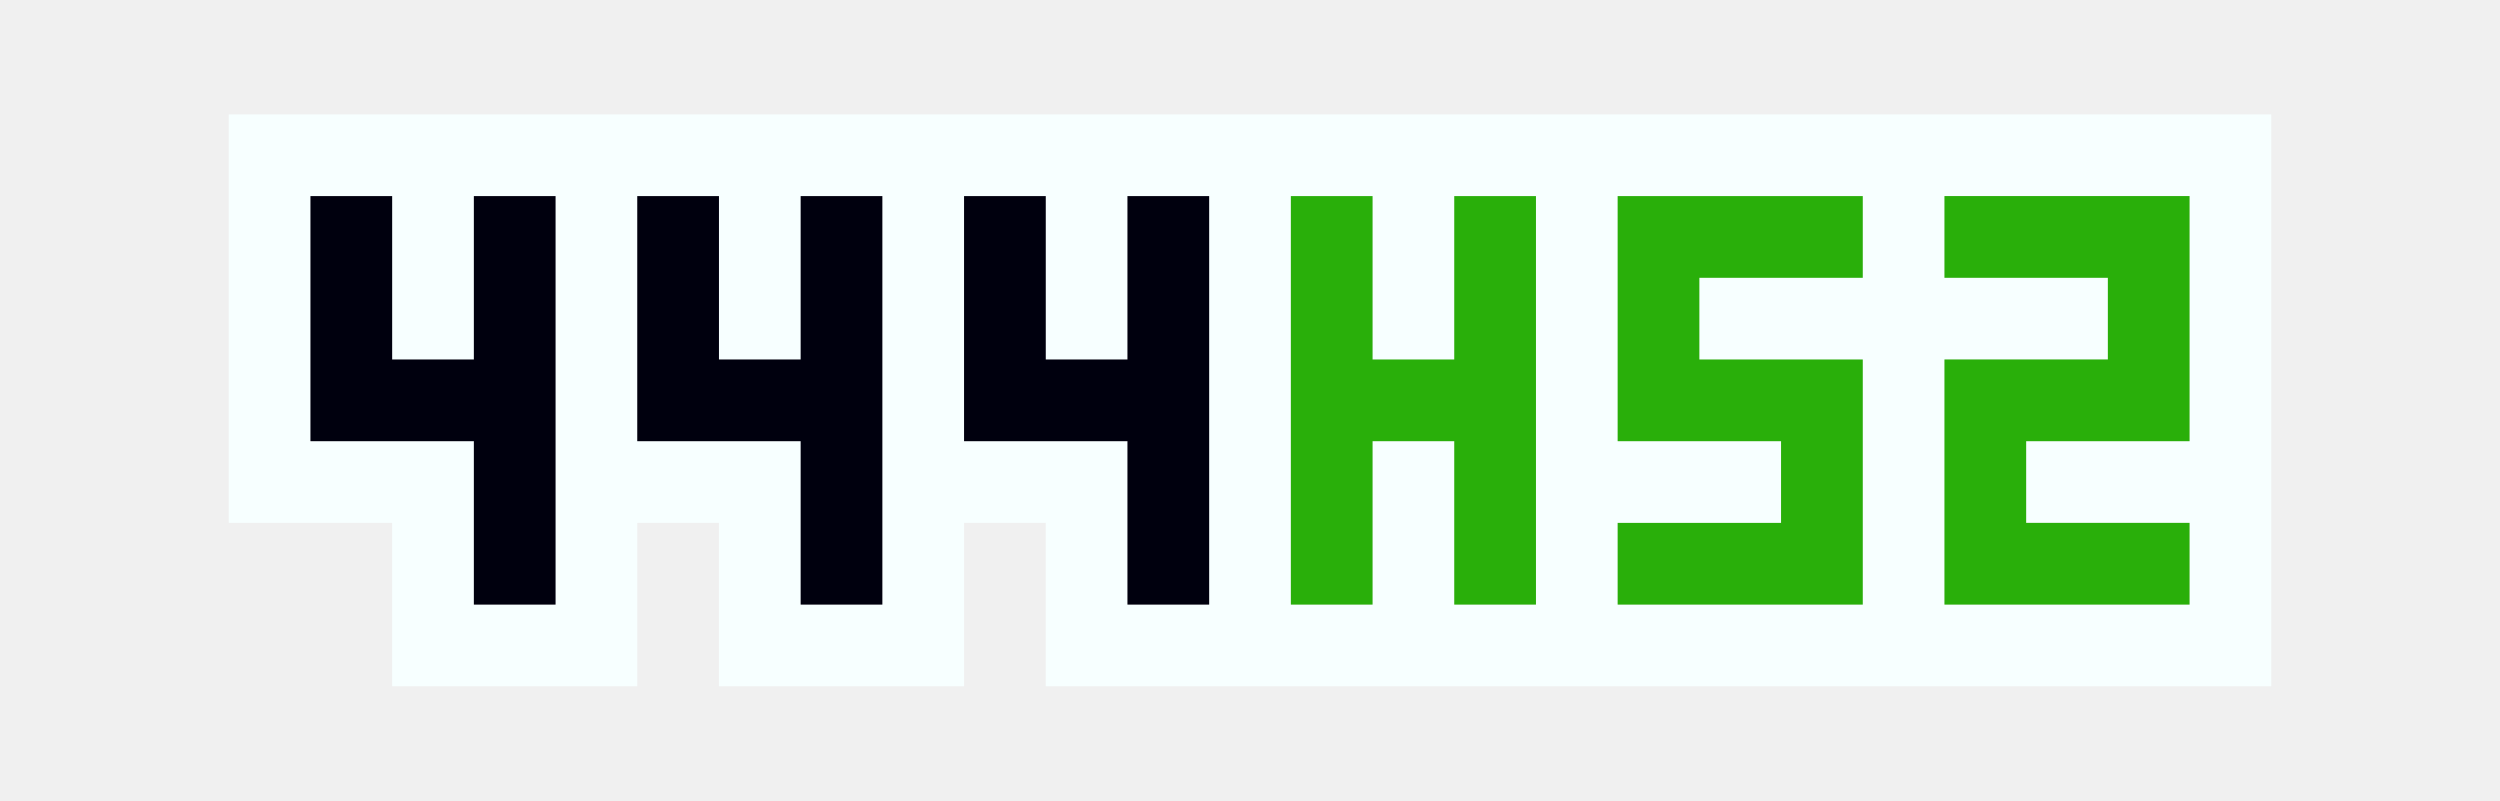
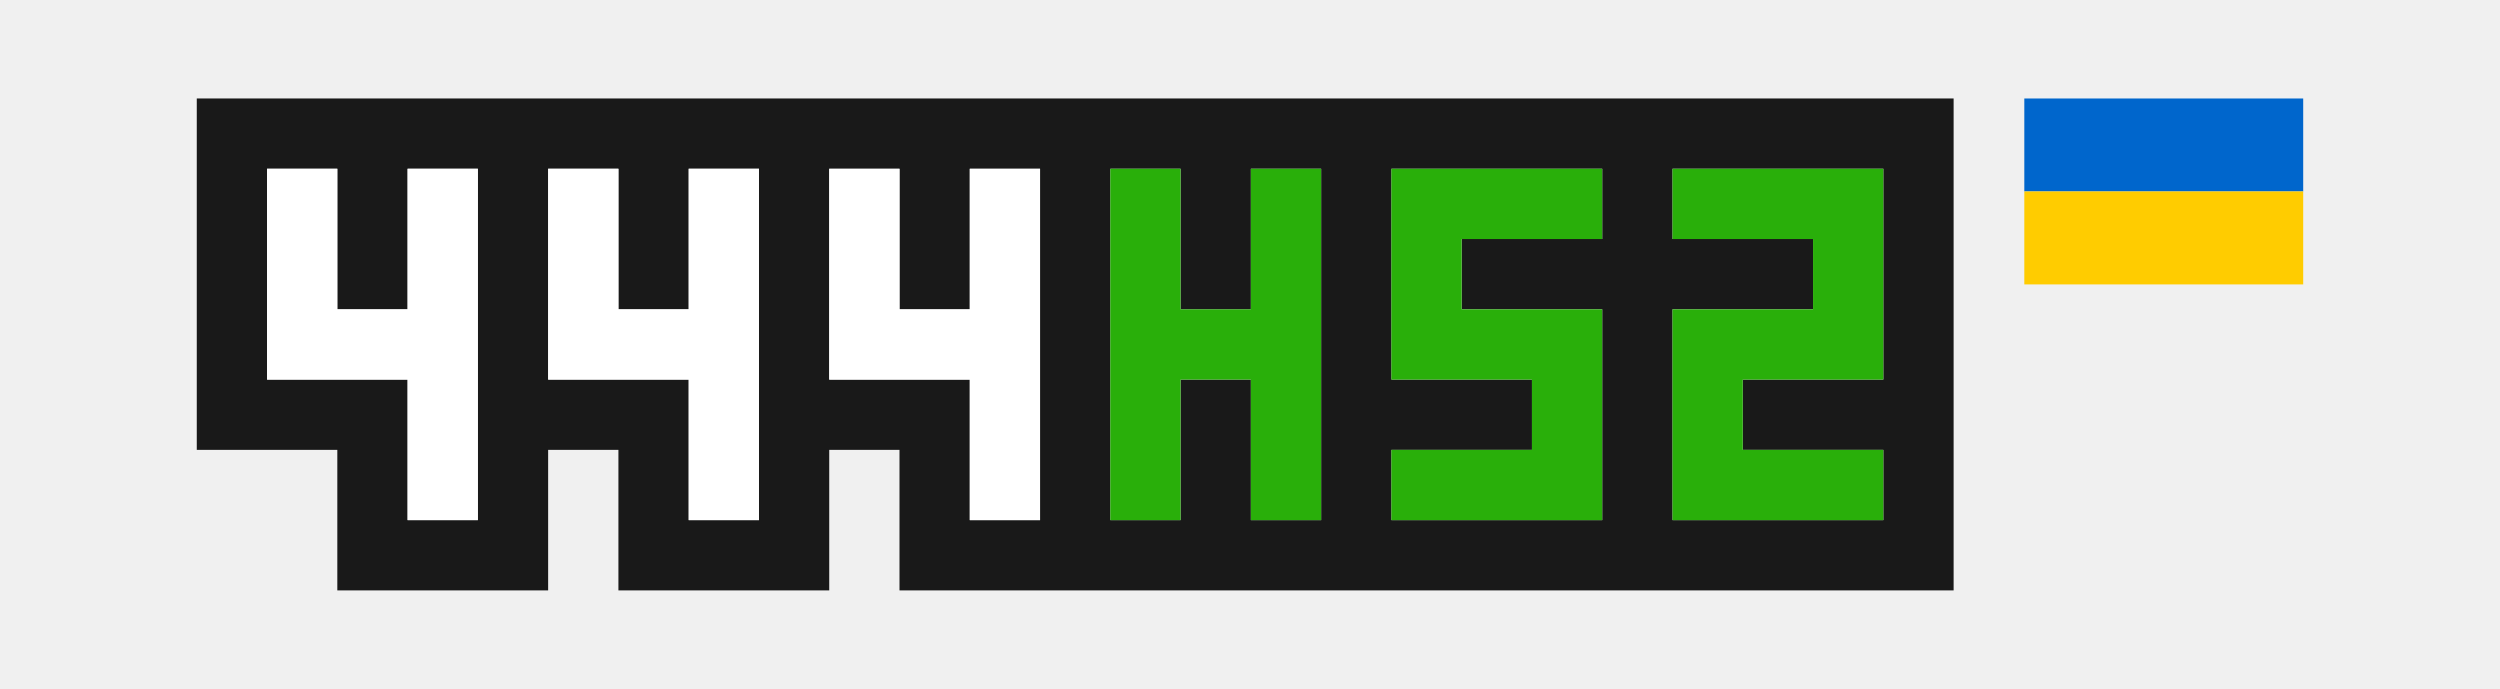
- <svg xmlns="http://www.w3.org/2000/svg" width="87.429" height="28" viewBox="0 0 23.132 7.408" version="1.1" id="svg8">
-   <defs id="defs2">
-     <linearGradient id="linearGradient4619">
-       <stop style="stop-color:#0000ff;stop-opacity:1;" offset="0" id="stop4617" />
-     </linearGradient>
-   </defs>
-   <g id="layer1" transform="translate(-42.67687,-139.9742)">
-     <g id="g1992" transform="matrix(0.0390625,0,0,0.0390625,43.04379,140.4534)">
-       <path id="path4543" d="M 44.794,14.826 V 111.588 h 38.705 v 38.705 H 141.556 V 111.588 h 19.352 v 38.705 h 58.057 V 111.588 h 19.352 v 38.705 h 58.057 77.41 77.41 77.41 V 14.826 h -77.41 -77.41 -77.41 -77.41 -77.41 -19.352 z m 19.352,19.352 h 19.352 V 72.883 H 102.851 V 34.179 h 19.352 v 77.41 19.352 h -19.352 V 92.236 H 64.146 Z m 77.41,0 h 19.352 v 38.705 h 19.352 V 34.179 H 199.613 V 111.588 130.941 H 180.26 V 92.236 h -38.705 z m 77.41,0 h 19.352 v 38.705 h 19.352 V 34.179 h 19.352 v 96.762 h -19.352 V 92.236 h -38.705 z m 77.41,0 h 19.352 v 38.705 h 19.352 V 34.179 h 19.352 v 96.762 h -19.352 V 92.236 h -19.352 v 38.705 h -19.352 z m 77.41,0 h 58.057 v 19.352 h -38.705 v 19.352 h 38.705 V 130.941 H 373.784 V 111.588 h 38.705 V 92.236 h -38.705 z m 77.41,0 h 58.057 V 92.236 H 470.546 V 111.588 h 38.705 v 19.352 H 451.194 V 72.883 h 38.705 V 53.531 h -38.705 z" style="font-style:normal;font-variant:normal;font-weight:normal;font-stretch:normal;font-size:10.583px;line-height:125%;font-family:'Kenney Blocks';-inkscape-font-specification:'Kenney Blocks, Normal';font-variant-ligatures:normal;font-variant-caps:normal;font-variant-numeric:normal;font-feature-settings:normal;text-align:start;letter-spacing:-2.646px;word-spacing:0px;writing-mode:lr-tb;text-anchor:start;fill:#f7ffff;fill-opacity:1;stroke:none;stroke-width:3.87px;stroke-linecap:butt;stroke-linejoin:miter;stroke-opacity:1" />
-       <path transform="matrix(0.2645833,0,0,0.2645833,40.56021,138.9159)" id="path1960" d="m 966.858,-395.857 v 365.715 h 73.143 V -176.429 h 73.143 v 146.286 h 73.143 V -395.857 h -73.143 v 146.286 h -73.143 v -146.286 z" style="opacity:1;fill:#29af0a;fill-opacity:1;stroke:none;stroke-width:0.68;stroke-miterlimit:4;stroke-dasharray:none;stroke-opacity:1" />
-       <path transform="matrix(0.2645833,0,0,0.2645833,40.56021,138.9159)" id="path1962" d="m 1259.429,-395.857 v 219.429 h 146.286 v 73.143 h -146.286 v 73.143 h 219.429 V -249.571 h -146.286 v -73.143 h 146.286 v -73.143 z" style="opacity:1;fill:#29af0a;fill-opacity:1;stroke:none;stroke-width:0.68;stroke-miterlimit:4;stroke-dasharray:none;stroke-opacity:1" />
-       <path transform="matrix(0.2645833,0,0,0.2645833,40.56021,138.9159)" id="path1964" d="m 1552.001,-395.857 v 73.143 h 146.286 v 73.143 h -146.286 v 219.429 h 219.429 V -103.286 H 1625.144 v -73.143 h 146.286 v -219.429 z" style="opacity:1;fill:#29af0a;fill-opacity:1;stroke:none;stroke-width:0.68;stroke-miterlimit:4;stroke-dasharray:none;stroke-opacity:1" />
-       <path transform="matrix(0.2645833,0,0,0.2645833,40.56021,138.9159)" id="path1975" d="m 674.286,-395.857 v 219.429 H 820.572 v 146.286 h 73.143 V -395.857 H 820.572 v 146.286 h -73.143 v -146.286 z" style="opacity:1;fill:#00000e;fill-opacity:1;stroke:none;stroke-width:0.24;stroke-miterlimit:4;stroke-dasharray:none;stroke-opacity:1" />
-       <path style="opacity:1;fill:#00000e;fill-opacity:1;stroke:none;stroke-width:0.064;stroke-miterlimit:4;stroke-dasharray:none;stroke-opacity:1" d="m 141.556,34.179 v 58.057 h 38.705 v 38.705 h 19.352 V 34.179 h -19.352 V 72.883 H 160.908 V 34.179 Z" id="path1981" />
-       <path id="path1983" d="m 64.146,34.179 v 58.057 h 38.705 v 38.705 h 19.352 V 34.179 h -19.352 V 72.883 H 83.498 V 34.179 Z" style="opacity:1;fill:#00000e;fill-opacity:1;stroke:none;stroke-width:0.064;stroke-miterlimit:4;stroke-dasharray:none;stroke-opacity:1" />
+ <svg xmlns="http://www.w3.org/2000/svg" width="101.64" height="28" version="1.1" viewBox="0 0 26.893 7.408">
+   <g transform="translate(-42.677 -139.97)">
+     <g transform="matrix(.039062 0 0 .039062 43.044 140.45)">
+       <path d="m44.794 14.826v96.762h38.705v38.705h58.057v-38.705h19.352v38.705h58.057v-38.705h19.352v38.705h290.29v-135.47h-406.4zm19.352 19.352h19.352v38.705h19.352v-38.705h19.352v96.762h-19.352v-38.705h-38.705zm77.41 0h19.352v38.705h19.352v-38.705h19.352v96.762h-19.352v-38.705h-38.705zm77.41 0h19.352v38.705h19.352v-38.705h19.352v96.762h-19.352v-38.705h-38.705zm77.41 0h19.352v38.705h19.352v-38.705h19.352v96.762h-19.352v-38.705h-19.352v38.705h-19.352zm77.41 0h58.057v19.352h-38.705v19.352h38.705v58.057h-58.057v-19.352h38.705v-19.352h-38.705zm77.41 0h58.057v58.057h-38.705v19.352h38.705v19.352h-58.057v-58.057h38.705v-19.352h-38.705z" fill="#191919" style="font-feature-settings:normal;font-variant-caps:normal;font-variant-ligatures:normal;font-variant-numeric:normal" />
+       <g fill="#29af0a">
+         <path transform="matrix(.26458 0 0 .26458 40.56 138.92)" d="m966.86-395.86v365.71h73.143v-146.29h73.143v146.29h73.143v-365.71h-73.143v146.29h-73.143v-146.29z" />
+         <path transform="matrix(.26458 0 0 .26458 40.56 138.92)" d="m1259.4-395.86v219.43h146.29v73.143h-146.29v73.143h219.43v-219.43h-146.29v-73.143h146.29v-73.143z" />
+         <path transform="matrix(.26458 0 0 .26458 40.56 138.92)" d="m1552-395.86v73.143h146.29v73.143h-146.29v219.43h219.43v-73.143h-146.29v-73.143h146.29v-219.43z" />
+       </g>
+       <g fill="#fff">
+         <path transform="matrix(.26458 0 0 .26458 40.56 138.92)" d="m674.29-395.86v219.43h146.29v146.29h73.143v-365.71h-73.143v146.29h-73.143v-146.29z" />
+         <path d="m141.56 34.179v58.057h38.705v38.705h19.352v-96.762h-19.352v38.705h-19.352v-38.705z" />
+         <path d="m64.146 34.179v58.057h38.705v38.705h19.352v-96.762h-19.352v38.705h-19.352v-38.705z" />
+       </g>
+       <g transform="translate(-5.2928 -5.1623)">
+         <rect x="553.37" y="19.989" width="76.8" height="25.6" fill="#06c" stroke-width="2.085" />
+         <rect x="553.37" y="45.589" width="76.8" height="25.6" fill="#fc0" stroke-width="1.695" />
+       </g>
    </g>
  </g>
</svg>
